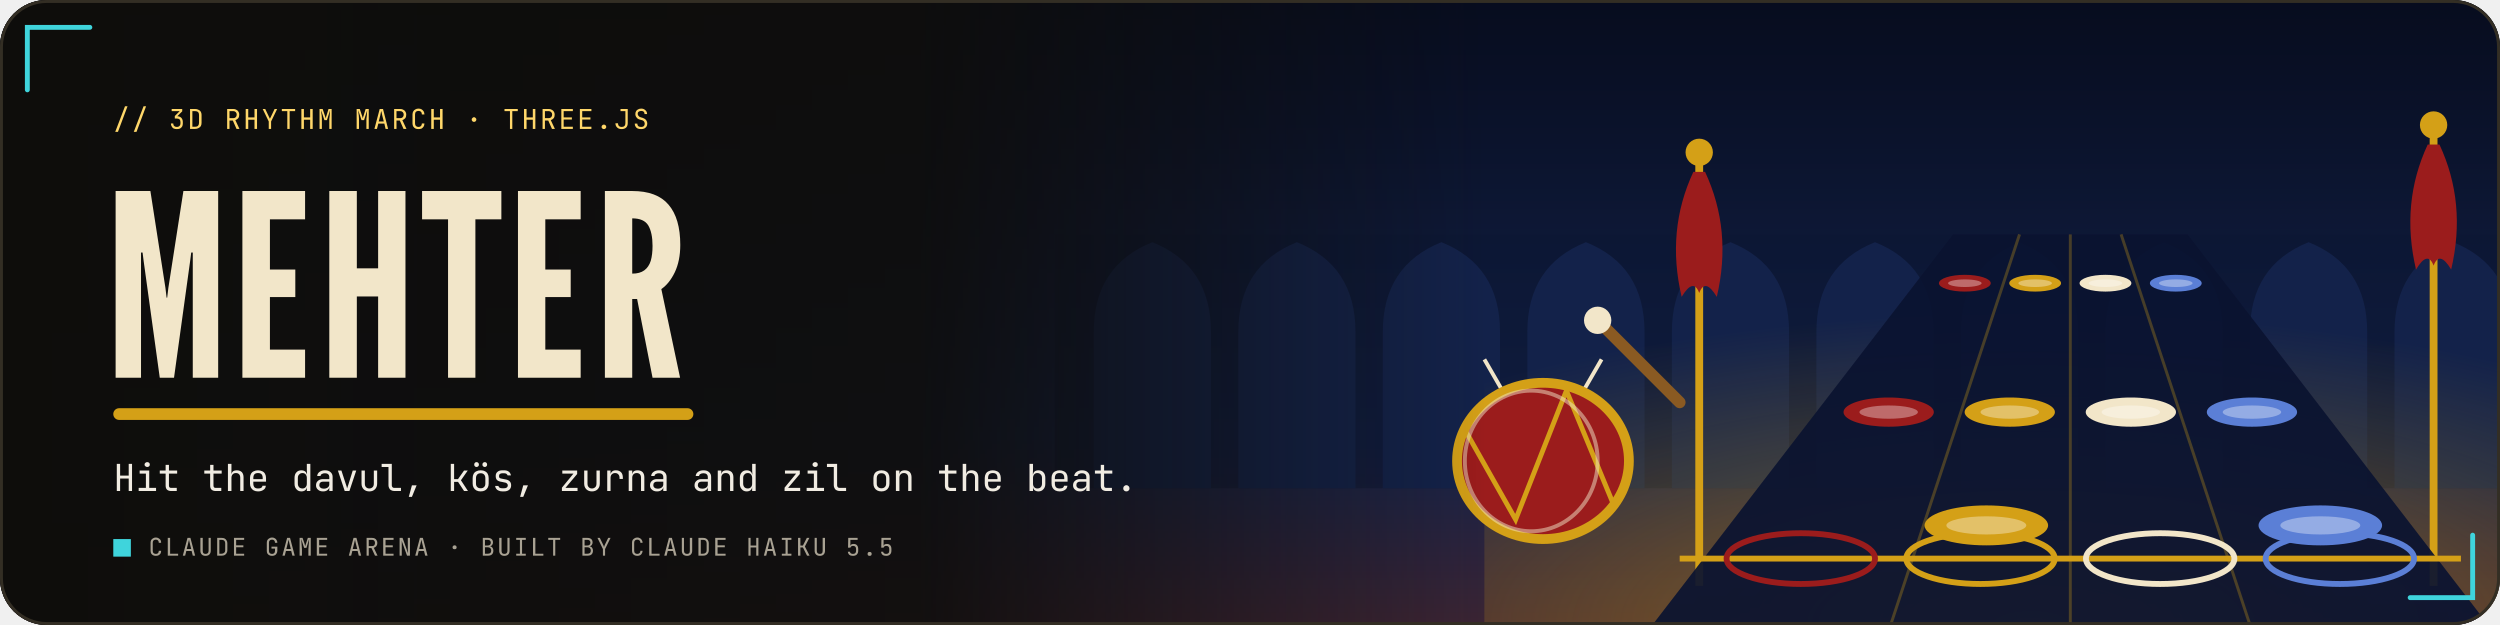
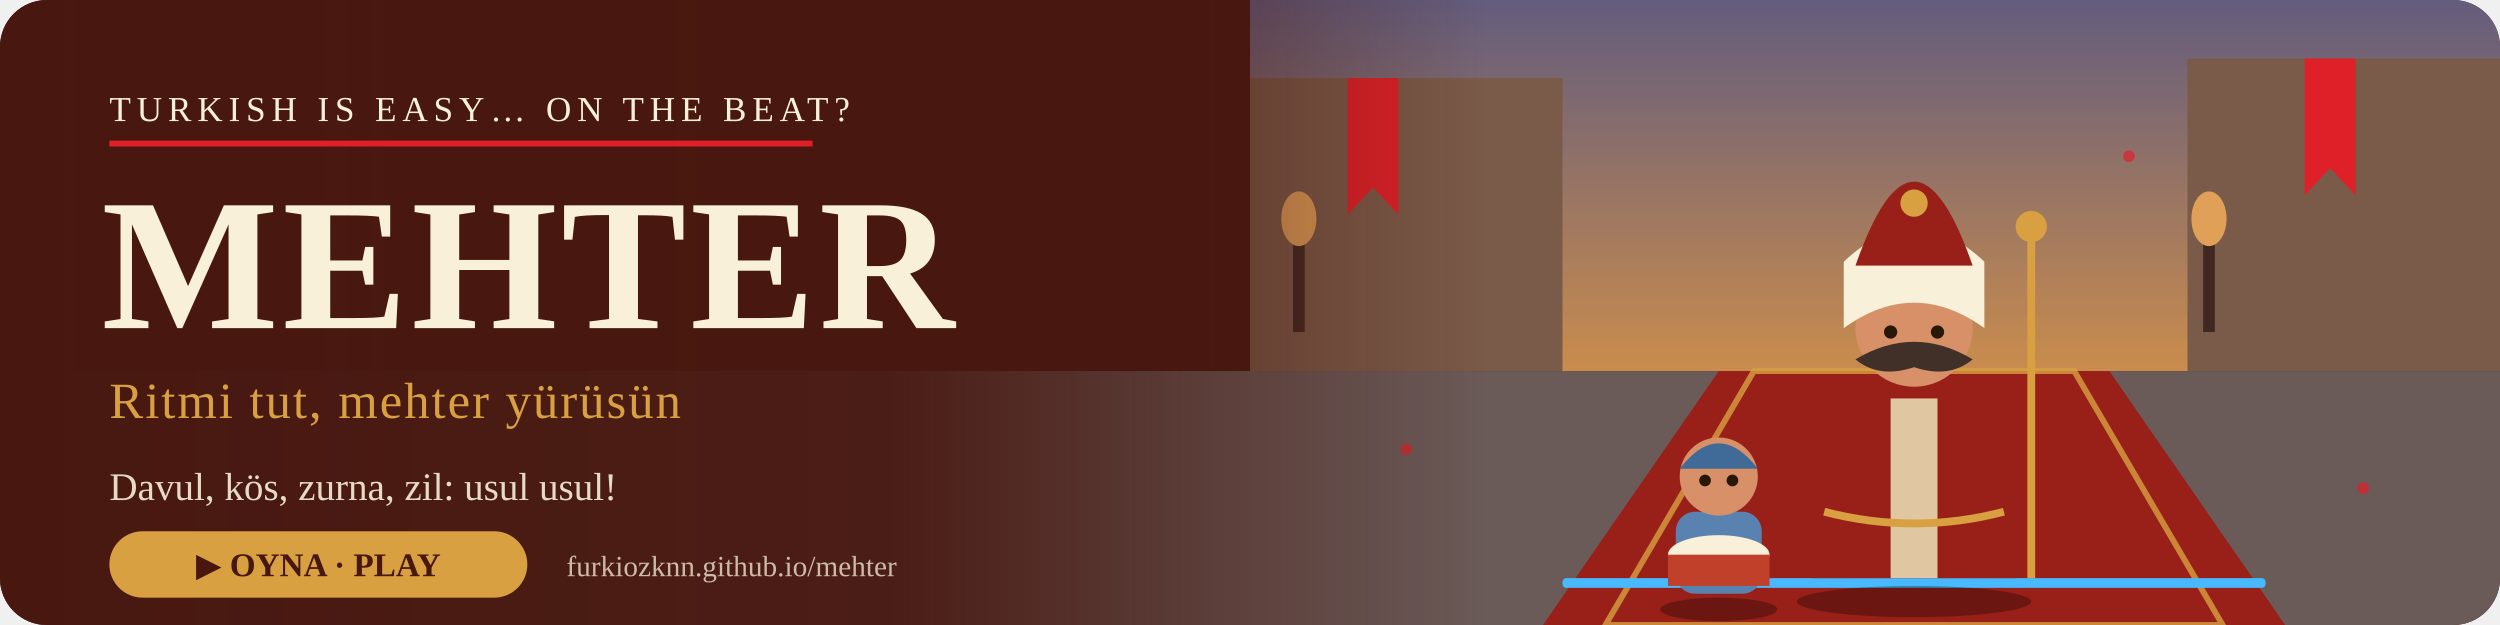
<svg xmlns="http://www.w3.org/2000/svg" width="1280" height="320" viewBox="0 0 1280 320" role="img" aria-labelledby="t d">
-   <style>
- .ul{transform-box:fill-box;transform-origin:left center;animation:ul 1.1s cubic-bezier(.2,.8,.2,1) .3s both}
- @keyframes ul{from{transform:scaleX(0)}to{transform:scaleX(1)}}
- .live{animation:blink 2.2s steps(1) infinite}
- @keyframes blink{50%{opacity:0}}
- .glow{animation:pulse .6s ease-in-out infinite alternate}@keyframes pulse{from{opacity:.35}to{opacity:.9}}
- @keyframes n0{from{transform:translate(1021.0px,120px) scale(.28);opacity:0}15%{opacity:1}to{transform:translate(922.0px,286px) scale(1);opacity:1}}
- @keyframes n1{from{transform:translate(1047.0px,120px) scale(.28);opacity:0}15%{opacity:1}to{transform:translate(1014.0px,286px) scale(1);opacity:1}}
- @keyframes n2{from{transform:translate(1073.0px,120px) scale(.28);opacity:0}15%{opacity:1}to{transform:translate(1106.0px,286px) scale(1);opacity:1}}
- @keyframes n3{from{transform:translate(1099.0px,120px) scale(.28);opacity:0}15%{opacity:1}to{transform:translate(1198.0px,286px) scale(1);opacity:1}}
- 
- @media (prefers-reduced-motion: reduce){*{animation:none!important}}</style>
  <defs>
    <clipPath id="card">
      <rect width="1280" height="320" rx="24" />
    </clipPath>
-     <linearGradient id="fadeL" x1="0" x2="1">
-       <stop offset="0" stop-color="#0e0d0b" />
-       <stop offset=".62" stop-color="#0e0d0b" stop-opacity=".9" />
-       <stop offset="1" stop-color="#0e0d0b" stop-opacity="0" />
+     <linearGradient id="sky" x1="0" y1="0" x2="0" y2="1">
+       <stop offset="0" stop-color="#686890" />
+       <stop offset="1" stop-color="#E0A058" />
+     </linearGradient>
+     <linearGradient id="fade" x1="0" x2="1">
+       <stop offset="0" stop-color="#481810" />
+       <stop offset=".6" stop-color="#481810" stop-opacity=".92" />
+       <stop offset="1" stop-color="#481810" stop-opacity="0" />
    </linearGradient>
  </defs>
  <g clip-path="url(#card)">
-     <rect width="1280" height="320" fill="#0e0d0b" />
-     <defs>
-       <linearGradient id="sky" x1="0" y1="0" x2="0" y2="1">
-         <stop offset="0" stop-color="#070c1e" />
-         <stop offset=".7" stop-color="#13224a" />
-         <stop offset="1" stop-color="#3b2433" />
-       </linearGradient>
-       <radialGradient id="hl" cx=".5" cy="1" r=".8">
-         <stop offset="0" stop-color="#D4A017" stop-opacity=".5" />
-         <stop offset="1" stop-color="#D4A017" stop-opacity="0" />
-       </radialGradient>
-     </defs>
-     <rect width="1280" height="320" fill="url(#sky)" />
-     <g fill="#0b1533">
-       <path d="M540 250V120H1280V250z" opacity=".55" />
+     <rect width="1280" height="320" fill="#481810" />
+     <rect x="640" width="640" height="190" fill="url(#sky)" opacity=".85" />
+     <path d="M640 40 h160 v150 h-160 z" fill="#7a5a48" />
+     <path d="M1120 30 h160 v160 h-160 z" fill="#7a5a48" />
+     <g fill="#E02028">
+       <path d="M690 40 h26 v70 l-13 -14 l-13 14 z" />
+       <path d="M1180 30 h26 v70 l-13 -14 l-13 14 z" />
    </g>
-     <g fill="#13224a">
-       <path d="M560 250V170q0-34 30-46q30 12 30 46V250z" />
-       <path d="M634 250V170q0-34 30-46q30 12 30 46V250z" />
-       <path d="M708 250V170q0-34 30-46q30 12 30 46V250z" />
-       <path d="M782 250V170q0-34 30-46q30 12 30 46V250z" />
-       <path d="M856 250V170q0-34 30-46q30 12 30 46V250z" />
-       <path d="M930 250V170q0-34 30-46q30 12 30 46V250z" />
-       <path d="M1004 250V170q0-34 30-46q30 12 30 46V250z" />
-       <path d="M1078 250V170q0-34 30-46q30 12 30 46V250z" />
-       <path d="M1152 250V170q0-34 30-46q30 12 30 46V250z" />
-       <path d="M1226 250V170q0-34 30-46q30 12 30 46V250z" />
+     <g>
+       <rect x="662" y="120" width="6" height="50" fill="#402820" />
+       <ellipse cx="665" cy="112" rx="9" ry="14" fill="#E0A058" />
+       <rect x="1128" y="120" width="6" height="50" fill="#402820" />
+       <ellipse cx="1131" cy="112" rx="9" ry="14" fill="#E0A058" />
    </g>
-     <rect x="760" y="120" width="560" height="200" fill="url(#hl)" />
-     <path stroke="#D4A017" stroke-width="4" d="M1246 300V70" />
-     <circle cx="1246" cy="64" r="7" fill="#D4A017" />
-     <path fill="#9b1c1c" d="M1243 74q-14 30 -6 64q6 -10 9 -2q3 -8 9 2q8 -34 -6 -64z" />
-     <path stroke="#D4A017" stroke-width="4" d="M870 300V84" />
-     <circle cx="870" cy="78" r="7" fill="#D4A017" />
-     <path fill="#9b1c1c" d="M867 88q-14 30 -6 64q6 -10 9 -2q3 -8 9 2q8 -34 -6 -64z" />
-     <path fill="#0a1230" opacity=".92" d="M1000 120H1120L1274 320H846Z" />
-     <path stroke="#D4A017" stroke-opacity=".3" stroke-width="1.5" d="M1034 120L968 320" />
-     <path stroke="#D4A017" stroke-opacity=".3" stroke-width="1.5" d="M1060 120L1060 320" />
-     <path stroke="#D4A017" stroke-opacity=".3" stroke-width="1.5" d="M1086 120L1152 320" />
-     <path stroke="#D4A017" stroke-width="3" d="M860 286H1260" />
-     <ellipse class="glow" cx="922.0" cy="286" rx="38" ry="13" fill="none" stroke="#9b1c1c" stroke-width="3" style="animation-delay:-0.0s" />
-     <ellipse class="glow" cx="1014.0" cy="286" rx="38" ry="13" fill="none" stroke="#D4A017" stroke-width="3" style="animation-delay:-0.15s" />
-     <ellipse class="glow" cx="1106.0" cy="286" rx="38" ry="13" fill="none" stroke="#f2e6c9" stroke-width="3" style="animation-delay:-0.3s" />
-     <ellipse class="glow" cx="1198.0" cy="286" rx="38" ry="13" fill="none" stroke="#5b7fd6" stroke-width="3" style="animation-delay:-0.45s" />
-     <g transform="translate(1006 145) scale(0.39)" style="animation:n0 2.4s linear infinite;animation-delay:-0.36s">
-       <ellipse rx="34" ry="11" fill="#9b1c1c" />
-       <ellipse rx="22" ry="5" fill="#ffffff" opacity=".35" />
+     <rect y="190" width="1280" height="130" fill="#6a5a58" />
+     <path d="M880 190 h200 l90 130 h-380 z" fill="#982018" />
+     <path d="M898 190 h164 l76 130 h-316 z" fill="none" stroke="#D8A040" stroke-width="3" opacity=".8" />
+     <rect x="800" y="296" width="360" height="5" rx="2" fill="#48b8ff" />
+     <g>
+       <ellipse cx="980" cy="308" rx="60" ry="8" fill="#000" opacity=".3" />
+       <path d="M928 296 q-6 -90 52 -92 q58 2 52 92 z" fill="#982018" />
+       <path d="M968 204 h24 v92 h-24 z" fill="#E8D8B0" opacity=".9" />
+       <path d="M934 262 q46 12 92 0" stroke="#D8A040" stroke-width="4" fill="none" />
+       <circle cx="980" cy="168" r="30" fill="#D89068" />
+       <path d="M944 168 q36 -26 72 0 l0 -34 q-36 -34 -72 0 z" fill="#F8F0D8" />
+       <path d="M950 136 q30 -86 60 0 z" fill="#982018" />
+       <circle cx="980" cy="104" r="7" fill="#D8A040" />
+       <circle cx="968" cy="170" r="3.4" fill="#281808" />
+       <circle cx="992" cy="170" r="3.4" fill="#281808" />
+       <path d="M950 184 q30 -18 60 0 q-12 10 -30 4 q-18 6 -30 -4 z" fill="#403028" />
+       <path d="M1040 120 v176" stroke="#D8A040" stroke-width="4" />
+       <circle cx="1040" cy="116" r="8" fill="#D8A040" />
    </g>
-     <g transform="translate(967 211) scale(0.68)" style="animation:n0 2.4s linear infinite;animation-delay:-1.32s">
-       <ellipse rx="34" ry="11" fill="#9b1c1c" />
-       <ellipse rx="22" ry="5" fill="#ffffff" opacity=".35" />
+     <g>
+       <ellipse cx="880" cy="312" rx="30" ry="6" fill="#000" opacity=".3" />
+       <rect x="858" y="262" width="44" height="42" rx="10" fill="#5a82b0" />
+       <circle cx="880" cy="244" r="20" fill="#D89068" />
+       <path d="M860 240 q20 -26 40 0 z" fill="#406a98" />
+       <circle cx="873" cy="246" r="3" fill="#281808" />
+       <circle cx="887" cy="246" r="3" fill="#281808" />
+       <ellipse cx="880" cy="284" rx="26" ry="10" fill="#F8F0D8" />
+       <rect x="854" y="284" width="52" height="16" fill="#C0402A" />
    </g>
-     <g transform="translate(1042 145) scale(0.39)" style="animation:n1 2.4s linear infinite;animation-delay:-0.67s">
-       <ellipse rx="34" ry="11" fill="#D4A017" />
-       <ellipse rx="22" ry="5" fill="#ffffff" opacity=".35" />
+     <g fill="#E02028" opacity=".7">
+       <circle cx="720" cy="230" r="3" />
+       <circle cx="1210" cy="250" r="3" />
+       <circle cx="1090" cy="80" r="3" />
    </g>
-     <g transform="translate(1029 211) scale(0.68)" style="animation:n1 2.4s linear infinite;animation-delay:-1.63s">
-       <ellipse rx="34" ry="11" fill="#D4A017" />
-       <ellipse rx="22" ry="5" fill="#ffffff" opacity=".35" />
-     </g>
-     <g transform="translate(1017 269) scale(0.93)" style="animation:n1 2.4s linear infinite;animation-delay:-2.47s">
-       <ellipse rx="34" ry="11" fill="#D4A017" />
-       <ellipse rx="22" ry="5" fill="#ffffff" opacity=".35" />
-     </g>
-     <g transform="translate(1078 145) scale(0.39)" style="animation:n2 2.4s linear infinite;animation-delay:-0.98s">
-       <ellipse rx="34" ry="11" fill="#f2e6c9" />
-       <ellipse rx="22" ry="5" fill="#ffffff" opacity=".35" />
-     </g>
-     <g transform="translate(1091 211) scale(0.68)" style="animation:n2 2.4s linear infinite;animation-delay:-1.94s">
-       <ellipse rx="34" ry="11" fill="#f2e6c9" />
-       <ellipse rx="22" ry="5" fill="#ffffff" opacity=".35" />
-     </g>
-     <g transform="translate(1114 145) scale(0.39)" style="animation:n3 2.4s linear infinite;animation-delay:-1.30s">
-       <ellipse rx="34" ry="11" fill="#5b7fd6" />
-       <ellipse rx="22" ry="5" fill="#ffffff" opacity=".35" />
-     </g>
-     <g transform="translate(1153 211) scale(0.68)" style="animation:n3 2.4s linear infinite;animation-delay:-2.26s">
-       <ellipse rx="34" ry="11" fill="#5b7fd6" />
-       <ellipse rx="22" ry="5" fill="#ffffff" opacity=".35" />
-     </g>
-     <g transform="translate(1188 269) scale(0.93)" style="animation:n3 2.4s linear infinite;animation-delay:-3.10s">
-       <ellipse rx="34" ry="11" fill="#5b7fd6" />
-       <ellipse rx="22" ry="5" fill="#ffffff" opacity=".35" />
-     </g>
-     <g transform="translate(790 236)">
-       <path stroke="#f2e6c9" stroke-width="2" d="M-30 -52L0 0L30 -52" fill="none" />
-       <ellipse rx="44" ry="40" fill="#9b1c1c" />
-       <ellipse rx="44" ry="40" fill="none" stroke="#D4A017" stroke-width="5" />
-       <path stroke="#D4A017" stroke-width="2.5" fill="none" d="M-40 -16L-14 30L12 -36L36 22" />
-       <ellipse cx="-6" rx="34" ry="36" fill="none" stroke="#f2e6c9" stroke-opacity=".5" stroke-width="2" />
-       <path stroke="#8a5a22" stroke-width="6" stroke-linecap="round" d="M30 -70L70 -30" />
-       <circle cx="28" cy="-72" r="7" fill="#f2e6c9" />
-     </g>
-     <rect width="760" height="320" fill="url(#fadeL)" />
  </g>
-   <path fill="#ffd76a" d="M59 67.5 64 54.4H65.3L60.4 67.5Z M68.5 67.5 73.5 54.4H74.8L69.9 67.5Z M90.5 66.1Q89.6 66.1 88.9 65.8Q88.2 65.4 87.9 64.7Q87.5 64.1 87.5 63.2H88.7Q88.7 64.1 89.2 64.5Q89.7 65 90.6 65Q91.4 65 91.9 64.5Q92.4 64 92.4 63.2V62.5Q92.4 61.6 91.9 61.1Q91.4 60.7 90.6 60.7H89.5V59.4L92 56.9H87.9V55.8H93.3V57L90.6 59.7V59.5Q92 59.5 92.8 60.3Q93.6 61.1 93.6 62.5V63.2Q93.6 64.1 93.3 64.7Q92.9 65.4 92.2 65.8Q91.5 66.1 90.5 66.1Z M97.3 66V55.8H99.9Q100.9 55.8 101.6 56.2Q102.4 56.5 102.8 57.2Q103.2 57.9 103.2 58.8V62.9Q103.2 63.9 102.8 64.6Q102.4 65.2 101.6 65.6Q100.9 66 99.9 66ZM98.5 64.9H99.9Q100.9 64.9 101.4 64.4Q101.9 63.8 101.9 62.9V58.8Q101.9 57.9 101.4 57.4Q100.9 56.9 99.9 56.9H98.5Z M116.3 66V55.8H119.5Q120.4 55.8 121 56.2Q121.7 56.5 122.1 57.2Q122.5 57.8 122.5 58.7Q122.5 59.8 122 60.5Q121.4 61.2 120.5 61.5L122.6 66H121.1L119.2 61.7H117.5V66ZM117.5 60.5H119.5Q120.2 60.5 120.7 60Q121.2 59.5 121.2 58.7Q121.2 57.9 120.7 57.4Q120.2 56.9 119.5 56.9H117.5Z M125.8 66V55.8H127.1V60.1H130.3V55.8H131.6V66H130.3V61.3H127.1V66Z M137.6 66V62.2L134.5 55.8H135.8L137.8 60Q138 60.3 138.1 60.6Q138.2 60.8 138.2 60.9Q138.2 60.8 138.3 60.6Q138.5 60.3 138.6 60L140.6 55.8H141.9L138.8 62.2V66Z M147.1 66V56.9H144.3V55.8H151.1V56.9H148.3V66Z M154.3 66V55.8H155.6V60.1H158.8V55.8H160.1V66H158.8V61.3H155.6V66Z M163.6 66V55.8H165.2L166.3 59.1Q166.4 59.5 166.6 60Q166.7 60.4 166.7 60.7Q166.8 60.4 166.9 60Q167 59.5 167.2 59.1L168.2 55.8H169.8V66H168.6V62.3Q168.6 61.7 168.6 60.9Q168.7 60.1 168.8 59.3Q168.8 58.5 168.9 57.7Q169 57 169 56.4L167.4 61.5H166.1L164.4 56.4Q164.5 57 164.5 57.7Q164.6 58.4 164.7 59.2Q164.7 60 164.8 60.8Q164.8 61.6 164.8 62.3V66Z M182.6 66V55.8H184.2L185.3 59.1Q185.4 59.5 185.6 60Q185.7 60.4 185.7 60.7Q185.8 60.4 185.9 60Q186 59.5 186.2 59.1L187.2 55.8H188.8V66H187.6V62.3Q187.6 61.7 187.6 60.9Q187.7 60.1 187.8 59.3Q187.8 58.5 187.9 57.7Q188 57 188 56.4L186.4 61.5H185.1L183.4 56.4Q183.5 57 183.5 57.7Q183.6 58.4 183.7 59.2Q183.7 60 183.8 60.8Q183.8 61.6 183.8 62.3V66Z M191.7 66 194.4 55.8H196.1L198.7 66H197.4L196.8 63.3H193.7L193 66ZM193.9 62.2H196.5L195.7 59.1Q195.5 58.2 195.4 57.6Q195.2 57 195.2 56.8Q195.2 57 195 57.6Q194.9 58.2 194.7 59.1Z M201.8 66V55.8H205Q205.9 55.8 206.5 56.2Q207.2 56.5 207.6 57.2Q208 57.8 208 58.7Q208 59.8 207.5 60.5Q206.9 61.2 206 61.5L208.1 66H206.6L204.7 61.7H203V66ZM203 60.5H205Q205.7 60.5 206.2 60Q206.7 59.5 206.7 58.7Q206.7 57.9 206.2 57.4Q205.7 56.9 205 56.9H203Z M214.3 66.1Q213.3 66.1 212.7 65.8Q212 65.4 211.6 64.8Q211.2 64.1 211.2 63.2V58.6Q211.2 57.7 211.6 57Q212 56.3 212.7 56Q213.3 55.6 214.3 55.6Q215.2 55.6 215.9 56Q216.5 56.4 216.9 57Q217.3 57.7 217.3 58.6H216Q216 57.7 215.5 57.2Q215.1 56.8 214.3 56.8Q213.4 56.8 213 57.2Q212.5 57.7 212.5 58.6V63.2Q212.5 64.1 213 64.5Q213.4 65 214.3 65Q215.1 65 215.5 64.5Q216 64.1 216 63.2H217.3Q217.3 64.1 216.9 64.8Q216.5 65.4 215.9 65.8Q215.2 66.1 214.3 66.1Z M220.8 66V55.8H222.1V60.1H225.3V55.8H226.6V66H225.3V61.3H222.1V66Z M242.7 62.4Q242.2 62.4 241.9 62.1Q241.5 61.7 241.5 61.2Q241.5 60.7 241.9 60.4Q242.2 60 242.7 60Q243.2 60 243.5 60.4Q243.9 60.7 243.9 61.2Q243.9 61.7 243.5 62.1Q243.2 62.4 242.7 62.4Z M261.1 66V56.9H258.3V55.8H265.1V56.9H262.3V66Z M268.3 66V55.8H269.6V60.1H272.8V55.8H274.1V66H272.8V61.3H269.6V66Z M277.8 66V55.8H281Q281.9 55.8 282.5 56.2Q283.2 56.5 283.6 57.2Q284 57.8 284 58.7Q284 59.8 283.5 60.5Q282.9 61.2 282 61.5L284.1 66H282.6L280.7 61.7H279V66ZM279 60.5H281Q281.7 60.5 282.2 60Q282.7 59.5 282.7 58.7Q282.7 57.9 282.2 57.4Q281.7 56.9 281 56.9H279Z M287.4 66V55.8H293.3V56.9H288.6V60.1H292.8V61.2H288.6V64.9H293.3V66Z M296.9 66V55.8H302.8V56.9H298.1V60.1H302.3V61.2H298.1V64.9H302.8V66Z M309.2 66.1Q308.7 66.1 308.4 65.8Q308 65.5 308 65Q308 64.5 308.4 64.1Q308.7 63.8 309.2 63.8Q309.7 63.8 310 64.1Q310.4 64.5 310.4 65Q310.4 65.5 310 65.8Q309.7 66.1 309.2 66.1Z M318.3 66.1Q316.8 66.1 316 65.3Q315.1 64.5 315.1 63.1H316.4Q316.4 64 316.9 64.5Q317.4 65 318.3 65Q319.2 65 319.7 64.5Q320.2 64 320.2 63.1V56.9H317.7V55.8H321.4V63.1Q321.4 64.5 320.6 65.3Q319.7 66.1 318.3 66.1Z M328.3 66.1Q327.2 66.1 326.5 65.8Q325.8 65.5 325.4 64.8Q325 64.2 325 63.3H326.3Q326.3 64.1 326.8 64.6Q327.3 65 328.3 65Q329.1 65 329.6 64.6Q330.1 64.1 330.1 63.4Q330.1 62.8 329.8 62.3Q329.5 61.8 328.9 61.6L327.5 61.2Q326.4 60.9 325.9 60.1Q325.3 59.4 325.3 58.4Q325.3 57.5 325.7 56.9Q326 56.3 326.7 56Q327.4 55.6 328.3 55.6Q329.6 55.6 330.4 56.4Q331.3 57.1 331.3 58.4H330Q330 57.6 329.6 57.2Q329.1 56.8 328.3 56.8Q327.5 56.8 327 57.2Q326.5 57.5 326.5 58.2Q326.5 58.9 326.9 59.3Q327.2 59.8 327.9 60L329.2 60.4Q330.3 60.8 330.8 61.5Q331.4 62.3 331.4 63.3Q331.4 64.2 331 64.8Q330.6 65.4 329.9 65.8Q329.2 66.1 328.3 66.1Z" />
-   <path fill="#f2e6c9" d="M59.2 193.4V97.8H77L84.7 147.4L85.3 152.4H85.6L86.2 147.4L93.9 97.8H111.7V193.4H98.7V129.3H97.9L97.4 133.3L89.1 193.4H81.8L73.5 133.3L73 129.3H72.2V193.4Z M124.1 193.4V97.8H156.2V112.3H138.2V138H151.2V152.1H138.2V179H156.2V193.4Z M168.6 193.4V97.8H182.7V137.4H193.6V97.8H207.6V193.4H193.6V151.8H182.7V193.4Z M229.4 193.4V112.3H216.1V97.8H256.7V112.3H243.4V193.4Z M265.2 193.4V97.8H297.3V112.3H279.2V138H292.2V152.1H279.2V179H297.3V193.4Z M309.7 193.4V97.8H323.7Q336.4 97.8 342.3 104.8Q348.3 111.8 348.3 125.4Q348.3 133.5 345.5 139.4Q342.7 145.2 338.6 148L348.2 193.4H334.1L326.2 153.1H323.7V193.4ZM323.7 140.1Q327.6 140.1 329.9 138.4Q332.2 136.7 333.2 133.5Q334.1 130.3 334.1 125.9Q334.1 119.1 331.9 115.4Q329.7 111.8 323.7 111.8Z" />
-   <rect class="ul" x="58" y="209" width="297" height="6" rx="3" fill="#D4A017" />
-   <path fill="#f1ece2" d="M59.8 251.4V237.5H61.5V243.5H65.9V237.5H67.6V251.4H65.9V245H61.5V251.4Z M71 251.4V249.8H74.7V242.5H71.5V240.9H76.4V249.8H79.9V251.4ZM75.4 239.1Q74.8 239.1 74.4 238.7Q74 238.4 74 237.9Q74 237.3 74.4 237Q74.8 236.6 75.4 236.6Q76 236.6 76.4 237Q76.7 237.3 76.7 237.9Q76.7 238.4 76.4 238.7Q76 239.1 75.4 239.1Z M87.6 251.4Q86.3 251.4 85.5 250.7Q84.8 250 84.8 248.6V242.5H81.8V240.9H84.8V238H86.5V240.9H90.7V242.5H86.5V248.6Q86.5 249.8 87.6 249.8H90.5V251.4Z M110.4 251.4Q109.1 251.4 108.3 250.7Q107.6 250 107.6 248.6V242.5H104.6V240.9H107.6V238H109.3V240.9H113.5V242.5H109.3V248.6Q109.3 249.8 110.4 249.8H113.3V251.4Z M116.7 251.4V237.5H118.5V240.9V242.9H118.8L118.5 243.3Q118.5 242.1 119.2 241.4Q119.9 240.8 121.3 240.8Q122.8 240.8 123.8 241.7Q124.7 242.7 124.7 244.4V251.4H123V244.6Q123 243.4 122.4 242.8Q121.8 242.2 120.8 242.2Q119.7 242.2 119.1 242.9Q118.5 243.5 118.5 244.7V251.4Z M132.1 251.6Q130.9 251.6 129.9 251.1Q129 250.6 128.5 249.7Q128 248.8 128 247.6V244.7Q128 243.5 128.5 242.6Q129 241.7 129.9 241.3Q130.9 240.8 132.1 240.8Q133.3 240.8 134.3 241.3Q135.2 241.7 135.7 242.6Q136.2 243.5 136.2 244.7V246.6H129.7V247.6Q129.7 248.8 130.3 249.5Q130.9 250.1 132.1 250.1Q133.1 250.1 133.7 249.8Q134.3 249.4 134.4 248.7H136.1Q136 250.1 134.9 250.8Q133.8 251.6 132.1 251.6ZM134.5 245.5V244.7Q134.5 243.5 133.9 242.8Q133.3 242.2 132.1 242.2Q130.9 242.2 130.3 242.8Q129.7 243.5 129.7 244.7V245.3H134.6Z M154.3 251.6Q152.7 251.6 151.8 250.5Q150.8 249.5 150.8 247.7V244.7Q150.8 242.8 151.8 241.8Q152.7 240.8 154.3 240.8Q155.6 240.8 156.4 241.5Q157.1 242.2 157.1 243.3L156.8 242.9H157.2L157.1 240.6V237.5H158.9V251.4H157.1V249.4H156.8L157.1 249Q157.1 250.2 156.4 250.9Q155.6 251.6 154.3 251.6ZM154.9 250.1Q155.9 250.1 156.5 249.4Q157.1 248.8 157.1 247.6V244.7Q157.1 243.6 156.5 242.9Q155.9 242.2 154.9 242.2Q153.8 242.2 153.2 242.9Q152.5 243.5 152.5 244.7V247.6Q152.5 248.8 153.2 249.5Q153.8 250.1 154.9 250.1Z M165.4 251.6Q163.7 251.6 162.8 250.7Q161.8 249.9 161.8 248.5Q161.8 247 162.8 246.2Q163.7 245.3 165.4 245.3H168.6V244.3Q168.6 243.3 168 242.8Q167.4 242.3 166.4 242.3Q165.4 242.3 164.8 242.7Q164.2 243 164.1 243.7H162.4Q162.5 242.4 163.6 241.6Q164.7 240.8 166.4 240.8Q168.2 240.8 169.2 241.7Q170.3 242.6 170.3 244.2V251.4H168.6V249.4H168.3L168.6 249.1Q168.6 250.3 167.7 250.9Q166.9 251.6 165.4 251.6ZM165.8 250.2Q167 250.2 167.8 249.6Q168.6 249 168.6 248.1V246.6H165.4Q164.5 246.6 164 247.1Q163.5 247.5 163.5 248.4Q163.5 249.2 164.1 249.7Q164.7 250.2 165.8 250.2Z M176.5 251.4 173 240.9H174.8L177.1 248Q177.3 248.6 177.5 249.2Q177.7 249.8 177.7 250.1Q177.8 249.8 178 249.2Q178.2 248.6 178.4 248L180.6 240.9H182.4L178.9 251.4Z M189.1 251.6Q187.3 251.6 186.2 250.5Q185.1 249.4 185.1 247.6V240.9H186.8V247.6Q186.8 248.8 187.4 249.4Q188 250.1 189.1 250.1Q190.1 250.1 190.8 249.4Q191.4 248.8 191.4 247.6V240.9H193.1V247.6Q193.1 249.4 192 250.5Q190.9 251.6 189.1 251.6Z M201.9 251.4Q201 251.4 200.3 251Q199.6 250.7 199.3 250Q198.9 249.3 198.9 248.5V239.1H195.4V237.5H200.6V248.5Q200.6 249.1 201 249.5Q201.3 249.8 201.9 249.8H205.3V251.4Z M209.3 254.4 210.9 248.5H213.3L210.9 254.4Z M230.8 251.4V237.5H232.5V245.3H234.5L237.6 240.9H239.5L236 245.9L239.6 251.4H237.6L234.5 246.7H232.5V251.4Z M246.1 251.6Q244.8 251.6 243.9 251.1Q243 250.6 242.5 249.7Q242 248.8 242 247.6V244.8Q242 243.5 242.5 242.6Q243 241.7 243.9 241.3Q244.8 240.8 246.1 240.8Q247.4 240.8 248.3 241.3Q249.2 241.7 249.7 242.6Q250.2 243.5 250.2 244.8V247.6Q250.2 248.8 249.7 249.7Q249.2 250.6 248.3 251.1Q247.4 251.6 246.1 251.6ZM246.1 250Q247.2 250 247.8 249.4Q248.5 248.8 248.5 247.6V244.8Q248.5 243.6 247.8 242.9Q247.2 242.3 246.1 242.3Q245 242.3 244.4 242.9Q243.7 243.6 243.7 244.8V247.6Q243.7 248.8 244.4 249.4Q245 250 246.1 250ZM248.2 239.1Q247.7 239.1 247.3 238.7Q247 238.4 247 237.9Q247 237.3 247.3 237Q247.7 236.6 248.2 236.6Q248.8 236.6 249.1 237Q249.4 237.3 249.4 237.9Q249.4 238.4 249.1 238.7Q248.8 239.1 248.2 239.1ZM244 239.1Q243.4 239.1 243.1 238.7Q242.8 238.4 242.8 237.9Q242.8 237.3 243.1 237Q243.4 236.6 244 236.6Q244.5 236.6 244.9 237Q245.2 237.3 245.2 237.9Q245.2 238.4 244.9 238.7Q244.5 239.1 244 239.1Z M257.2 251.6Q256.1 251.6 255.3 251.2Q254.5 250.9 254.1 250.3Q253.6 249.7 253.5 248.8H255.2Q255.3 249.4 255.8 249.7Q256.3 250 257.2 250H258Q259 250 259.5 249.6Q260 249.2 260 248.5Q260 247.9 259.5 247.5Q259.1 247.1 258.2 247L256.8 246.7Q255.3 246.5 254.5 245.8Q253.8 245.1 253.8 243.7Q253.8 242.3 254.7 241.6Q255.5 240.8 257.3 240.8H258.1Q259.6 240.8 260.5 241.5Q261.4 242.2 261.6 243.4H259.9Q259.7 242.9 259.3 242.6Q258.8 242.3 258.1 242.3H257.3Q256.4 242.3 255.9 242.7Q255.5 243 255.5 243.8Q255.5 244.4 255.8 244.7Q256.2 245 257 245.1L258.5 245.4Q260.1 245.6 260.9 246.4Q261.7 247.1 261.7 248.5Q261.7 249.9 260.8 250.7Q259.8 251.6 258 251.6Z M266.3 254.4 267.9 248.5H270.3L267.9 254.4Z M287.7 251.4V249.7L293.6 242.5H287.9V240.9H295.5V242.7L289.5 249.8H295.7V251.4Z M303.1 251.6Q301.3 251.6 300.2 250.5Q299.1 249.4 299.1 247.6V240.9H300.8V247.6Q300.8 248.8 301.4 249.4Q302 250.1 303.1 250.1Q304.1 250.1 304.8 249.4Q305.4 248.8 305.4 247.6V240.9H307.1V247.6Q307.1 249.4 306 250.5Q304.9 251.6 303.1 251.6Z M310.9 251.4V240.9H312.6V242.9H313L312.4 244.2Q312.4 242.5 313.2 241.6Q313.9 240.8 315.3 240.8Q317 240.8 318 241.8Q318.9 242.8 318.9 244.6V245.2H317.2V244.7Q317.2 243.5 316.6 242.9Q316 242.2 314.9 242.2Q313.9 242.2 313.2 242.9Q312.6 243.5 312.6 244.7V251.4Z M321.9 251.4V240.9H323.7V242.9H324L323.7 243.3Q323.7 242.1 324.4 241.4Q325.1 240.8 326.5 240.8Q328 240.8 329 241.7Q329.9 242.7 329.9 244.4V251.4H328.2V244.6Q328.2 243.4 327.6 242.8Q327 242.2 326 242.2Q324.9 242.2 324.3 242.9Q323.7 243.5 323.7 244.7V251.4Z M336.4 251.6Q334.7 251.6 333.8 250.7Q332.8 249.9 332.8 248.5Q332.8 247 333.8 246.2Q334.7 245.3 336.3 245.3H339.6V244.3Q339.6 243.3 339 242.8Q338.4 242.3 337.4 242.3Q336.4 242.3 335.8 242.7Q335.2 243 335.1 243.7H333.4Q333.5 242.4 334.6 241.6Q335.7 240.8 337.4 240.8Q339.2 240.8 340.2 241.7Q341.3 242.6 341.3 244.2V251.4H339.6V249.4H339.3L339.6 249.1Q339.6 250.3 338.7 250.9Q337.9 251.6 336.4 251.6ZM336.8 250.2Q338 250.2 338.8 249.6Q339.6 249 339.6 248.1V246.6H336.4Q335.5 246.6 335 247.1Q334.5 247.5 334.5 248.4Q334.5 249.2 335.1 249.7Q335.7 250.2 336.8 250.2Z M359.2 251.6Q357.5 251.6 356.6 250.7Q355.6 249.9 355.6 248.5Q355.6 247 356.6 246.2Q357.5 245.3 359.1 245.3H362.4V244.3Q362.4 243.3 361.8 242.8Q361.2 242.3 360.2 242.3Q359.2 242.3 358.6 242.7Q358 243 357.9 243.7H356.2Q356.3 242.4 357.4 241.6Q358.5 240.8 360.2 240.8Q362 240.8 363 241.7Q364.1 242.6 364.1 244.2V251.4H362.4V249.4H362.1L362.4 249.1Q362.4 250.3 361.5 250.9Q360.7 251.6 359.2 251.6ZM359.6 250.2Q360.8 250.2 361.6 249.6Q362.4 249 362.4 248.1V246.6H359.2Q358.3 246.6 357.8 247.1Q357.3 247.5 357.3 248.4Q357.3 249.2 357.9 249.7Q358.5 250.2 359.6 250.2Z M367.5 251.4V240.9H369.3V242.9H369.6L369.3 243.3Q369.3 242.1 370 241.4Q370.7 240.8 372.1 240.8Q373.6 240.8 374.6 241.7Q375.5 242.7 375.5 244.4V251.4H373.8V244.6Q373.8 243.4 373.2 242.8Q372.6 242.2 371.6 242.2Q370.5 242.2 369.9 242.9Q369.3 243.5 369.3 244.7V251.4Z M382.3 251.6Q380.7 251.6 379.8 250.5Q378.8 249.5 378.8 247.7V244.7Q378.8 242.8 379.8 241.8Q380.7 240.8 382.3 240.8Q383.6 240.8 384.4 241.5Q385.1 242.2 385.1 243.3L384.8 242.9H385.2L385.1 240.6V237.5H386.9V251.4H385.1V249.4H384.8L385.1 249Q385.1 250.2 384.4 250.9Q383.6 251.6 382.3 251.6ZM382.9 250.1Q383.9 250.1 384.5 249.4Q385.1 248.8 385.1 247.6V244.7Q385.1 243.6 384.5 242.9Q383.9 242.2 382.9 242.2Q381.8 242.2 381.2 242.9Q380.5 243.5 380.5 244.7V247.6Q380.5 248.8 381.2 249.5Q381.8 250.1 382.9 250.1Z M401.7 251.4V249.7L407.6 242.5H401.9V240.9H409.5V242.7L403.5 249.8H409.7V251.4Z M413 251.4V249.8H416.7V242.5H413.5V240.9H418.4V249.8H421.9V251.4ZM417.4 239.1Q416.8 239.1 416.4 238.7Q416 238.4 416 237.9Q416 237.3 416.4 237Q416.8 236.6 417.4 236.6Q418 236.6 418.4 237Q418.7 237.3 418.7 237.9Q418.7 238.4 418.4 238.7Q418 239.1 417.4 239.1Z M429.9 251.4Q429 251.4 428.3 251Q427.6 250.7 427.3 250Q426.9 249.3 426.9 248.5V239.1H423.4V237.5H428.6V248.5Q428.6 249.1 429 249.5Q429.3 249.8 429.9 249.8H433.2V251.4Z M451.3 251.6Q450 251.6 449.1 251.1Q448.2 250.6 447.7 249.7Q447.2 248.8 447.2 247.6V244.8Q447.2 243.5 447.7 242.6Q448.2 241.7 449.1 241.3Q450 240.8 451.3 240.8Q452.6 240.8 453.5 241.3Q454.4 241.7 454.9 242.6Q455.4 243.5 455.4 244.8V247.6Q455.4 248.8 454.9 249.7Q454.4 250.6 453.5 251.1Q452.6 251.6 451.3 251.6ZM451.3 250Q452.4 250 453 249.4Q453.7 248.8 453.7 247.6V244.8Q453.7 243.6 453 242.9Q452.4 242.3 451.3 242.3Q450.2 242.3 449.6 242.9Q448.9 243.6 448.9 244.8V247.6Q448.9 248.8 449.6 249.4Q450.2 250 451.3 250Z M458.7 251.4V240.9H460.5V242.9H460.8L460.5 243.3Q460.5 242.1 461.2 241.4Q461.9 240.8 463.3 240.8Q464.8 240.8 465.8 241.7Q466.7 242.7 466.7 244.4V251.4H465V244.6Q465 243.4 464.4 242.8Q463.8 242.2 462.8 242.2Q461.7 242.2 461.1 242.9Q460.5 243.5 460.5 244.7V251.4Z M486.6 251.4Q485.3 251.4 484.5 250.7Q483.8 250 483.8 248.6V242.5H480.8V240.9H483.8V238H485.5V240.9H489.7V242.5H485.5V248.6Q485.5 249.8 486.6 249.8H489.5V251.4Z M492.9 251.4V237.5H494.7V240.9V242.9H495L494.7 243.3Q494.7 242.1 495.4 241.4Q496.1 240.8 497.5 240.8Q499 240.8 500 241.7Q500.9 242.7 500.9 244.4V251.4H499.2V244.6Q499.2 243.4 498.6 242.8Q498 242.2 497 242.2Q495.9 242.2 495.3 242.9Q494.7 243.5 494.7 244.7V251.4Z M508.3 251.6Q507.1 251.6 506.1 251.1Q505.2 250.6 504.7 249.7Q504.2 248.8 504.2 247.6V244.7Q504.2 243.5 504.7 242.6Q505.2 241.7 506.1 241.3Q507.1 240.8 508.3 240.8Q509.5 240.8 510.5 241.3Q511.4 241.7 511.9 242.6Q512.4 243.5 512.4 244.7V246.6H505.9V247.6Q505.9 248.8 506.5 249.5Q507.1 250.1 508.3 250.1Q509.3 250.1 509.9 249.8Q510.5 249.4 510.6 248.7H512.3Q512.2 250.1 511.1 250.8Q510 251.6 508.3 251.6ZM510.7 245.5V244.7Q510.7 243.5 510.1 242.8Q509.5 242.2 508.3 242.2Q507.1 242.2 506.5 242.8Q505.9 243.5 505.9 244.7V245.3H510.8Z M531.7 251.6Q530.4 251.6 529.6 250.9Q528.9 250.2 528.9 249L529.2 249.4H528.9V251.4H527.1V237.5H528.9V240.6L528.8 242.9H529.2L528.9 243.3Q528.9 242.2 529.6 241.5Q530.4 240.8 531.7 240.8Q533.3 240.8 534.2 241.8Q535.2 242.8 535.2 244.7V247.7Q535.2 249.5 534.2 250.5Q533.3 251.6 531.7 251.6ZM531.1 250.1Q532.2 250.1 532.8 249.5Q533.5 248.8 533.5 247.6V244.7Q533.5 243.5 532.8 242.9Q532.2 242.2 531.1 242.2Q530.1 242.2 529.5 242.9Q528.9 243.6 528.9 244.7V247.6Q528.9 248.8 529.5 249.4Q530.1 250.1 531.1 250.1Z M542.5 251.6Q541.3 251.6 540.3 251.1Q539.4 250.6 538.9 249.7Q538.4 248.8 538.4 247.6V244.7Q538.4 243.5 538.9 242.6Q539.4 241.7 540.3 241.3Q541.3 240.8 542.5 240.8Q543.7 240.8 544.7 241.3Q545.6 241.7 546.1 242.6Q546.6 243.5 546.6 244.7V246.6H540.1V247.6Q540.1 248.8 540.7 249.5Q541.3 250.1 542.5 250.1Q543.5 250.1 544.1 249.8Q544.7 249.4 544.8 248.7H546.5Q546.4 250.1 545.3 250.8Q544.2 251.6 542.5 251.6ZM544.9 245.5V244.7Q544.9 243.5 544.3 242.8Q543.7 242.2 542.5 242.2Q541.3 242.2 540.7 242.8Q540.1 243.5 540.1 244.7V245.3H545Z M553 251.6Q551.3 251.6 550.4 250.7Q549.4 249.9 549.4 248.5Q549.4 247 550.4 246.2Q551.3 245.3 552.9 245.3H556.2V244.3Q556.2 243.3 555.6 242.8Q555 242.3 554 242.3Q553 242.3 552.4 242.7Q551.8 243 551.7 243.7H550Q550.1 242.4 551.2 241.6Q552.3 240.8 554 240.8Q555.8 240.8 556.8 241.7Q557.9 242.6 557.9 244.2V251.4H556.2V249.4H555.9L556.2 249.1Q556.2 250.3 555.3 250.9Q554.5 251.6 553 251.6ZM553.4 250.2Q554.6 250.2 555.4 249.6Q556.2 249 556.2 248.1V246.6H553Q552.1 246.6 551.6 247.1Q551.1 247.5 551.1 248.4Q551.1 249.2 551.7 249.7Q552.3 250.2 553.4 250.2Z M566.4 251.4Q565.1 251.4 564.3 250.7Q563.6 250 563.6 248.6V242.5H560.6V240.9H563.6V238H565.3V240.9H569.5V242.5H565.3V248.6Q565.3 249.8 566.4 249.8H569.3V251.4Z M576.7 251.6Q576 251.6 575.6 251.2Q575.1 250.8 575.1 250.1Q575.1 249.3 575.6 248.9Q576 248.4 576.7 248.4Q577.4 248.4 577.8 248.9Q578.3 249.3 578.3 250.1Q578.3 250.8 577.8 251.2Q577.4 251.6 576.7 251.6Z" />
-   <rect class="live" x="58" y="276" width="9" height="9" fill="#3fd4dc" />
-   <path fill="#a9a293" d="M79.8 284.6Q79 284.6 78.4 284.3Q77.8 284 77.4 283.4Q77.1 282.8 77.1 282V277.9Q77.1 277.1 77.4 276.5Q77.8 275.9 78.4 275.6Q79 275.2 79.8 275.2Q80.6 275.2 81.2 275.6Q81.8 275.9 82.2 276.5Q82.5 277.1 82.5 277.9H81.3Q81.3 277.1 80.9 276.7Q80.5 276.3 79.8 276.3Q79.1 276.3 78.6 276.7Q78.2 277.1 78.2 277.9V282Q78.2 282.8 78.6 283.2Q79.1 283.6 79.8 283.6Q80.5 283.6 80.9 283.2Q81.3 282.8 81.3 282H82.5Q82.5 282.8 82.2 283.4Q81.8 284 81.2 284.3Q80.6 284.6 79.8 284.6Z M85.9 284.5V275.4H87.1V283.5H91.2V284.5Z M93.6 284.5 96 275.4H97.5L99.9 284.5H98.7L98.1 282.1H95.4L94.8 284.5ZM95.6 281.1H97.9L97.2 278.3Q97 277.5 96.9 277Q96.8 276.4 96.8 276.3Q96.7 276.4 96.6 277Q96.5 277.5 96.3 278.3Z M105.2 284.6Q104 284.6 103.3 283.9Q102.6 283.2 102.6 282V275.4H103.8V282Q103.8 282.8 104.1 283.2Q104.5 283.6 105.2 283.6Q106 283.6 106.4 283.2Q106.8 282.8 106.8 282V275.4H107.9V282Q107.9 283.2 107.2 283.9Q106.5 284.6 105.2 284.6Z M111.2 284.5V275.4H113.5Q114.4 275.4 115 275.7Q115.7 276.1 116 276.7Q116.4 277.3 116.4 278.1V281.8Q116.4 282.6 116 283.2Q115.7 283.8 115 284.2Q114.4 284.5 113.5 284.5ZM112.3 283.5H113.5Q114.3 283.5 114.8 283Q115.3 282.6 115.3 281.8V278.1Q115.3 277.3 114.8 276.8Q114.3 276.4 113.5 276.4H112.3Z M119.8 284.5V275.4H125V276.4H120.9V279.2H124.6V280.2H120.9V283.5H125V284.5Z M139.3 284.6Q138.5 284.6 137.9 284.3Q137.3 284 136.9 283.4Q136.6 282.8 136.6 282V277.9Q136.6 277.1 136.9 276.5Q137.3 275.9 137.9 275.6Q138.5 275.2 139.3 275.2Q140.1 275.2 140.7 275.6Q141.3 275.9 141.6 276.5Q142 277.1 142 277.9H140.8Q140.8 277.1 140.4 276.7Q140 276.3 139.3 276.3Q138.6 276.3 138.1 276.7Q137.7 277.1 137.7 277.9V282Q137.7 282.8 138.1 283.2Q138.6 283.6 139.3 283.6Q140 283.6 140.4 283.2Q140.8 282.8 140.8 282V280.9H139V279.9H142V282Q142 282.8 141.6 283.4Q141.3 284 140.7 284.3Q140.1 284.6 139.3 284.6Z M144.6 284.5 147 275.4H148.5L150.9 284.5H149.7L149.1 282.1H146.4L145.8 284.5ZM146.6 281.1H148.9L148.2 278.3Q148 277.5 147.9 277Q147.8 276.4 147.8 276.3Q147.7 276.4 147.6 277Q147.5 277.5 147.3 278.3Z M153.4 284.5V275.4H154.9L155.9 278.3Q156 278.7 156.1 279.1Q156.2 279.5 156.3 279.7Q156.3 279.5 156.4 279.1Q156.6 278.7 156.7 278.3L157.6 275.4H159.1V284.5H157.9V281.2Q157.9 280.6 158 279.9Q158 279.2 158.1 278.5Q158.2 277.8 158.2 277.1Q158.3 276.4 158.3 275.9L156.9 280.5H155.7L154.2 275.9Q154.2 276.4 154.3 277.1Q154.4 277.7 154.4 278.4Q154.5 279.1 154.5 279.9Q154.6 280.6 154.6 281.2V284.5Z M162.2 284.5V275.4H167.5V276.4H163.4V279.2H167.1V280.2H163.4V283.5H167.5V284.5Z M178.6 284.5 181 275.4H182.5L184.9 284.5H183.7L183.1 282.1H180.4L179.8 284.5ZM180.6 281.1H182.9L182.2 278.3Q182 277.5 181.9 277Q181.8 276.4 181.8 276.3Q181.7 276.4 181.6 277Q181.5 277.5 181.3 278.3Z M187.7 284.5V275.4H190.5Q191.3 275.4 191.9 275.7Q192.5 276 192.8 276.6Q193.2 277.2 193.2 278Q193.2 278.9 192.7 279.6Q192.2 280.2 191.4 280.5L193.3 284.5H192L190.2 280.6H188.8V284.5ZM188.8 279.6H190.5Q191.2 279.6 191.6 279.2Q192 278.7 192 278Q192 277.3 191.6 276.8Q191.2 276.4 190.5 276.4H188.8Z M196.2 284.5V275.4H201.5V276.4H197.4V279.2H201.1V280.2H197.4V283.5H201.5V284.5Z M204.6 284.5V275.4H206.1L208.9 283.2Q208.9 282.9 208.9 282.4Q208.8 282 208.8 281.5Q208.8 280.9 208.8 280.5V275.4H209.9V284.5H208.4L205.6 276.7Q205.6 277 205.7 277.4Q205.7 277.9 205.7 278.4Q205.7 278.9 205.7 279.4V284.5Z M212.6 284.5 215 275.4H216.5L218.9 284.5H217.7L217.1 282.1H214.4L213.8 284.5ZM214.6 281.1H216.9L216.2 278.3Q216 277.5 215.9 277Q215.8 276.4 215.8 276.3Q215.7 276.4 215.6 277Q215.5 277.5 215.3 278.3Z M232.8 281.2Q232.3 281.2 232 281Q231.7 280.7 231.7 280.2Q231.7 279.8 232 279.5Q232.3 279.2 232.8 279.2Q233.2 279.2 233.5 279.5Q233.8 279.8 233.8 280.2Q233.8 280.7 233.5 281Q233.2 281.2 232.8 281.2Z M247.2 284.5V275.4H249.8Q251 275.4 251.7 276Q252.4 276.6 252.4 277.7Q252.4 278.4 252.1 278.8Q251.9 279.3 251.4 279.5Q250.9 279.8 250.2 279.8V279.6Q251 279.6 251.5 279.9Q252 280.1 252.3 280.7Q252.6 281.2 252.6 282Q252.6 282.7 252.3 283.3Q252 283.9 251.4 284.2Q250.8 284.5 249.9 284.5ZM248.3 283.5H249.8Q250.6 283.5 251.1 283.1Q251.5 282.6 251.5 281.9Q251.5 281.2 251.1 280.7Q250.6 280.2 249.8 280.2H248.3ZM248.3 279.3H249.7Q250.5 279.3 250.9 278.9Q251.3 278.5 251.3 277.8Q251.3 277.2 250.9 276.8Q250.5 276.4 249.8 276.4H248.3Z M258.2 284.6Q257 284.6 256.3 283.9Q255.6 283.2 255.6 282V275.4H256.8V282Q256.8 282.8 257.1 283.2Q257.5 283.6 258.2 283.6Q259 283.6 259.4 283.2Q259.8 282.8 259.8 282V275.4H260.9V282Q260.9 283.2 260.2 283.9Q259.5 284.6 258.2 284.6Z M264.3 284.5V283.5H266.2V276.4H264.3V275.4H269.2V276.4H267.3V283.5H269.2V284.5Z M272.9 284.5V275.4H274.1V283.5H278.2V284.5Z M283.2 284.5V276.4H280.7V275.4H286.8V276.4H284.3V284.5Z M298.2 284.5V275.4H300.8Q302 275.4 302.7 276Q303.4 276.6 303.4 277.7Q303.4 278.4 303.1 278.8Q302.9 279.3 302.4 279.5Q301.9 279.8 301.2 279.8V279.6Q302 279.6 302.5 279.9Q303 280.1 303.3 280.7Q303.6 281.2 303.6 282Q303.6 282.7 303.3 283.3Q303 283.9 302.4 284.2Q301.8 284.5 300.9 284.5ZM299.3 283.5H300.8Q301.6 283.5 302.1 283.1Q302.5 282.6 302.5 281.9Q302.5 281.2 302.1 280.7Q301.6 280.2 300.8 280.2H299.3ZM299.3 279.3H300.7Q301.5 279.3 301.9 278.9Q302.3 278.5 302.3 277.8Q302.3 277.2 301.9 276.8Q301.5 276.4 300.8 276.4H299.3Z M308.7 284.5V281.1L305.9 275.4H307.1L308.9 279.1Q309.1 279.4 309.1 279.7Q309.2 279.9 309.3 280Q309.3 279.9 309.4 279.7Q309.5 279.4 309.6 279.1L311.4 275.4H312.6L309.8 281.1V284.5Z M326.3 284.6Q325.5 284.6 324.9 284.3Q324.3 284 323.9 283.4Q323.6 282.8 323.6 282V277.9Q323.6 277.1 323.9 276.5Q324.3 275.9 324.9 275.6Q325.5 275.2 326.3 275.2Q327.1 275.2 327.7 275.6Q328.3 275.9 328.6 276.5Q329 277.1 329 277.9H327.9Q327.9 277.1 327.4 276.7Q327 276.3 326.3 276.3Q325.6 276.3 325.1 276.7Q324.7 277.1 324.7 277.9V282Q324.7 282.8 325.1 283.2Q325.6 283.6 326.3 283.6Q327 283.6 327.4 283.2Q327.9 282.8 327.9 282H329Q329 282.8 328.6 283.4Q328.3 284 327.7 284.3Q327.1 284.6 326.3 284.6Z M332.4 284.5V275.4H333.6V283.5H337.7V284.5Z M340.1 284.5 342.5 275.4H344L346.4 284.5H345.2L344.6 282.1H341.9L341.3 284.5ZM342.1 281.1H344.4L343.7 278.3Q343.5 277.5 343.4 277Q343.3 276.4 343.2 276.3Q343.2 276.4 343.1 277Q343 277.5 342.8 278.3Z M351.8 284.6Q350.5 284.6 349.8 283.9Q349.1 283.2 349.1 282V275.4H350.2V282Q350.2 282.8 350.6 283.2Q351 283.6 351.8 283.6Q352.5 283.6 352.9 283.2Q353.2 282.8 353.2 282V275.4H354.4V282Q354.4 283.2 353.7 283.9Q353 284.6 351.8 284.6Z M357.6 284.5V275.4H360Q360.9 275.4 361.5 275.7Q362.2 276.1 362.5 276.7Q362.9 277.3 362.9 278.1V281.8Q362.9 282.6 362.5 283.2Q362.2 283.8 361.5 284.2Q360.9 284.5 360 284.5ZM358.8 283.5H360Q360.8 283.5 361.3 283Q361.8 282.6 361.8 281.8V278.1Q361.8 277.3 361.3 276.8Q360.8 276.4 360 276.4H358.8Z M366.2 284.5V275.4H371.5V276.4H367.4V279.2H371.1V280.2H367.4V283.5H371.5V284.5Z M383.2 284.5V275.4H384.3V279.3H387.2V275.4H388.3V284.5H387.2V280.3H384.3V284.5Z M391.1 284.5 393.5 275.4H395L397.4 284.5H396.2L395.6 282.1H392.9L392.3 284.5ZM393.1 281.1H395.4L394.7 278.3Q394.5 277.5 394.4 277Q394.3 276.4 394.2 276.3Q394.2 276.4 394.1 277Q394 277.5 393.8 278.3Z M400.3 284.5V283.5H402.2V276.4H400.3V275.4H405.2V276.4H403.3V283.5H405.2V284.5Z M408.6 284.5V275.4H409.8V279.3H411.1L413.1 275.4H414.4L412.1 279.8L414.5 284.5H413.2L411.1 280.3H409.8V284.5Z M419.8 284.6Q418.5 284.6 417.8 283.9Q417.1 283.2 417.1 282V275.4H418.2V282Q418.2 282.8 418.6 283.2Q419 283.6 419.8 283.6Q420.5 283.6 420.9 283.2Q421.2 282.8 421.2 282V275.4H422.4V282Q422.4 283.2 421.7 283.9Q421 284.6 419.8 284.6Z M436.7 284.6Q435.6 284.6 434.9 284.1Q434.2 283.5 434.1 282.5H435.2Q435.2 283 435.6 283.3Q436.1 283.6 436.7 283.6Q437.5 283.6 437.9 283.2Q438.3 282.8 438.3 282V281.1Q438.3 280.3 437.9 279.9Q437.5 279.5 436.8 279.5Q436.3 279.5 435.9 279.7Q435.5 280 435.4 280.4H434.2L434.3 275.4H439.1V276.4H435.4L435.4 279.4H435.7L435.4 279.8Q435.4 279.2 435.8 278.8Q436.3 278.5 437.1 278.5Q438.2 278.5 438.8 279.2Q439.4 279.9 439.4 281.1V282Q439.4 283.2 438.7 283.9Q438 284.6 436.7 284.6Z M445.2 284.6Q444.8 284.6 444.5 284.4Q444.2 284.1 444.2 283.6Q444.2 283.1 444.5 282.8Q444.8 282.6 445.2 282.6Q445.7 282.6 446 282.8Q446.3 283.1 446.3 283.6Q446.3 284.1 446 284.4Q445.7 284.6 445.2 284.6Z M453.7 284.6Q452.6 284.6 451.9 284.1Q451.2 283.5 451.1 282.5H452.2Q452.2 283 452.6 283.3Q453.1 283.6 453.7 283.6Q454.5 283.6 454.9 283.2Q455.3 282.8 455.3 282V281.1Q455.3 280.3 454.9 279.9Q454.5 279.5 453.8 279.5Q453.3 279.5 452.9 279.7Q452.5 280 452.4 280.4H451.2L451.3 275.4H456.1V276.4H452.4L452.4 279.4H452.7L452.4 279.8Q452.4 279.2 452.8 278.8Q453.3 278.5 454.1 278.5Q455.2 278.5 455.8 279.2Q456.4 279.9 456.4 281.1V282Q456.4 283.2 455.7 283.9Q455 284.6 453.7 284.6Z" />
-   <rect x=".75" y=".75" width="1278.5" height="318.5" rx="23.25" fill="none" stroke="#332e24" stroke-width="1.5" />
-   <path d="M14 46V14H46M1266 274V306H1234" fill="none" stroke="#3fd4dc" stroke-width="2.5" stroke-linecap="round" />
+   <rect width="760" height="320" fill="url(#fade)" clip-path="url(#card)" />
+   <g font-family="Georgia, 'Times New Roman', serif">
+     <text x="56" y="62" font-size="18" letter-spacing="3" fill="#F8F0D8">TURKISH IS EASY… ON THE BEAT?</text>
+     <rect x="56" y="72" width="360" height="3" fill="#E02028" />
+     <text x="52" y="168" font-size="96" font-weight="700" letter-spacing="2" fill="#F8F0D8">MEHTER</text>
+     <text x="56" y="214" font-size="26" letter-spacing="1" fill="#D8A040">Ritmi tut, mehter yürüsün</text>
+     <text x="56" y="256" font-size="20" fill="#F8F0D8" opacity=".9">Davul, kös, zurna, zil: usul usul!</text>
+     <rect x="56" y="272" width="214" height="34" rx="17" fill="#D8A040" />
+     <text x="163" y="295" font-size="17" font-weight="700" text-anchor="middle" fill="#481810">▶ OYNA · PLAY</text>
+     <text x="290" y="295" font-size="15" fill="#F8F0D8" opacity=".75">furkiozknn.github.io/mehter</text>
+   </g>
</svg>
